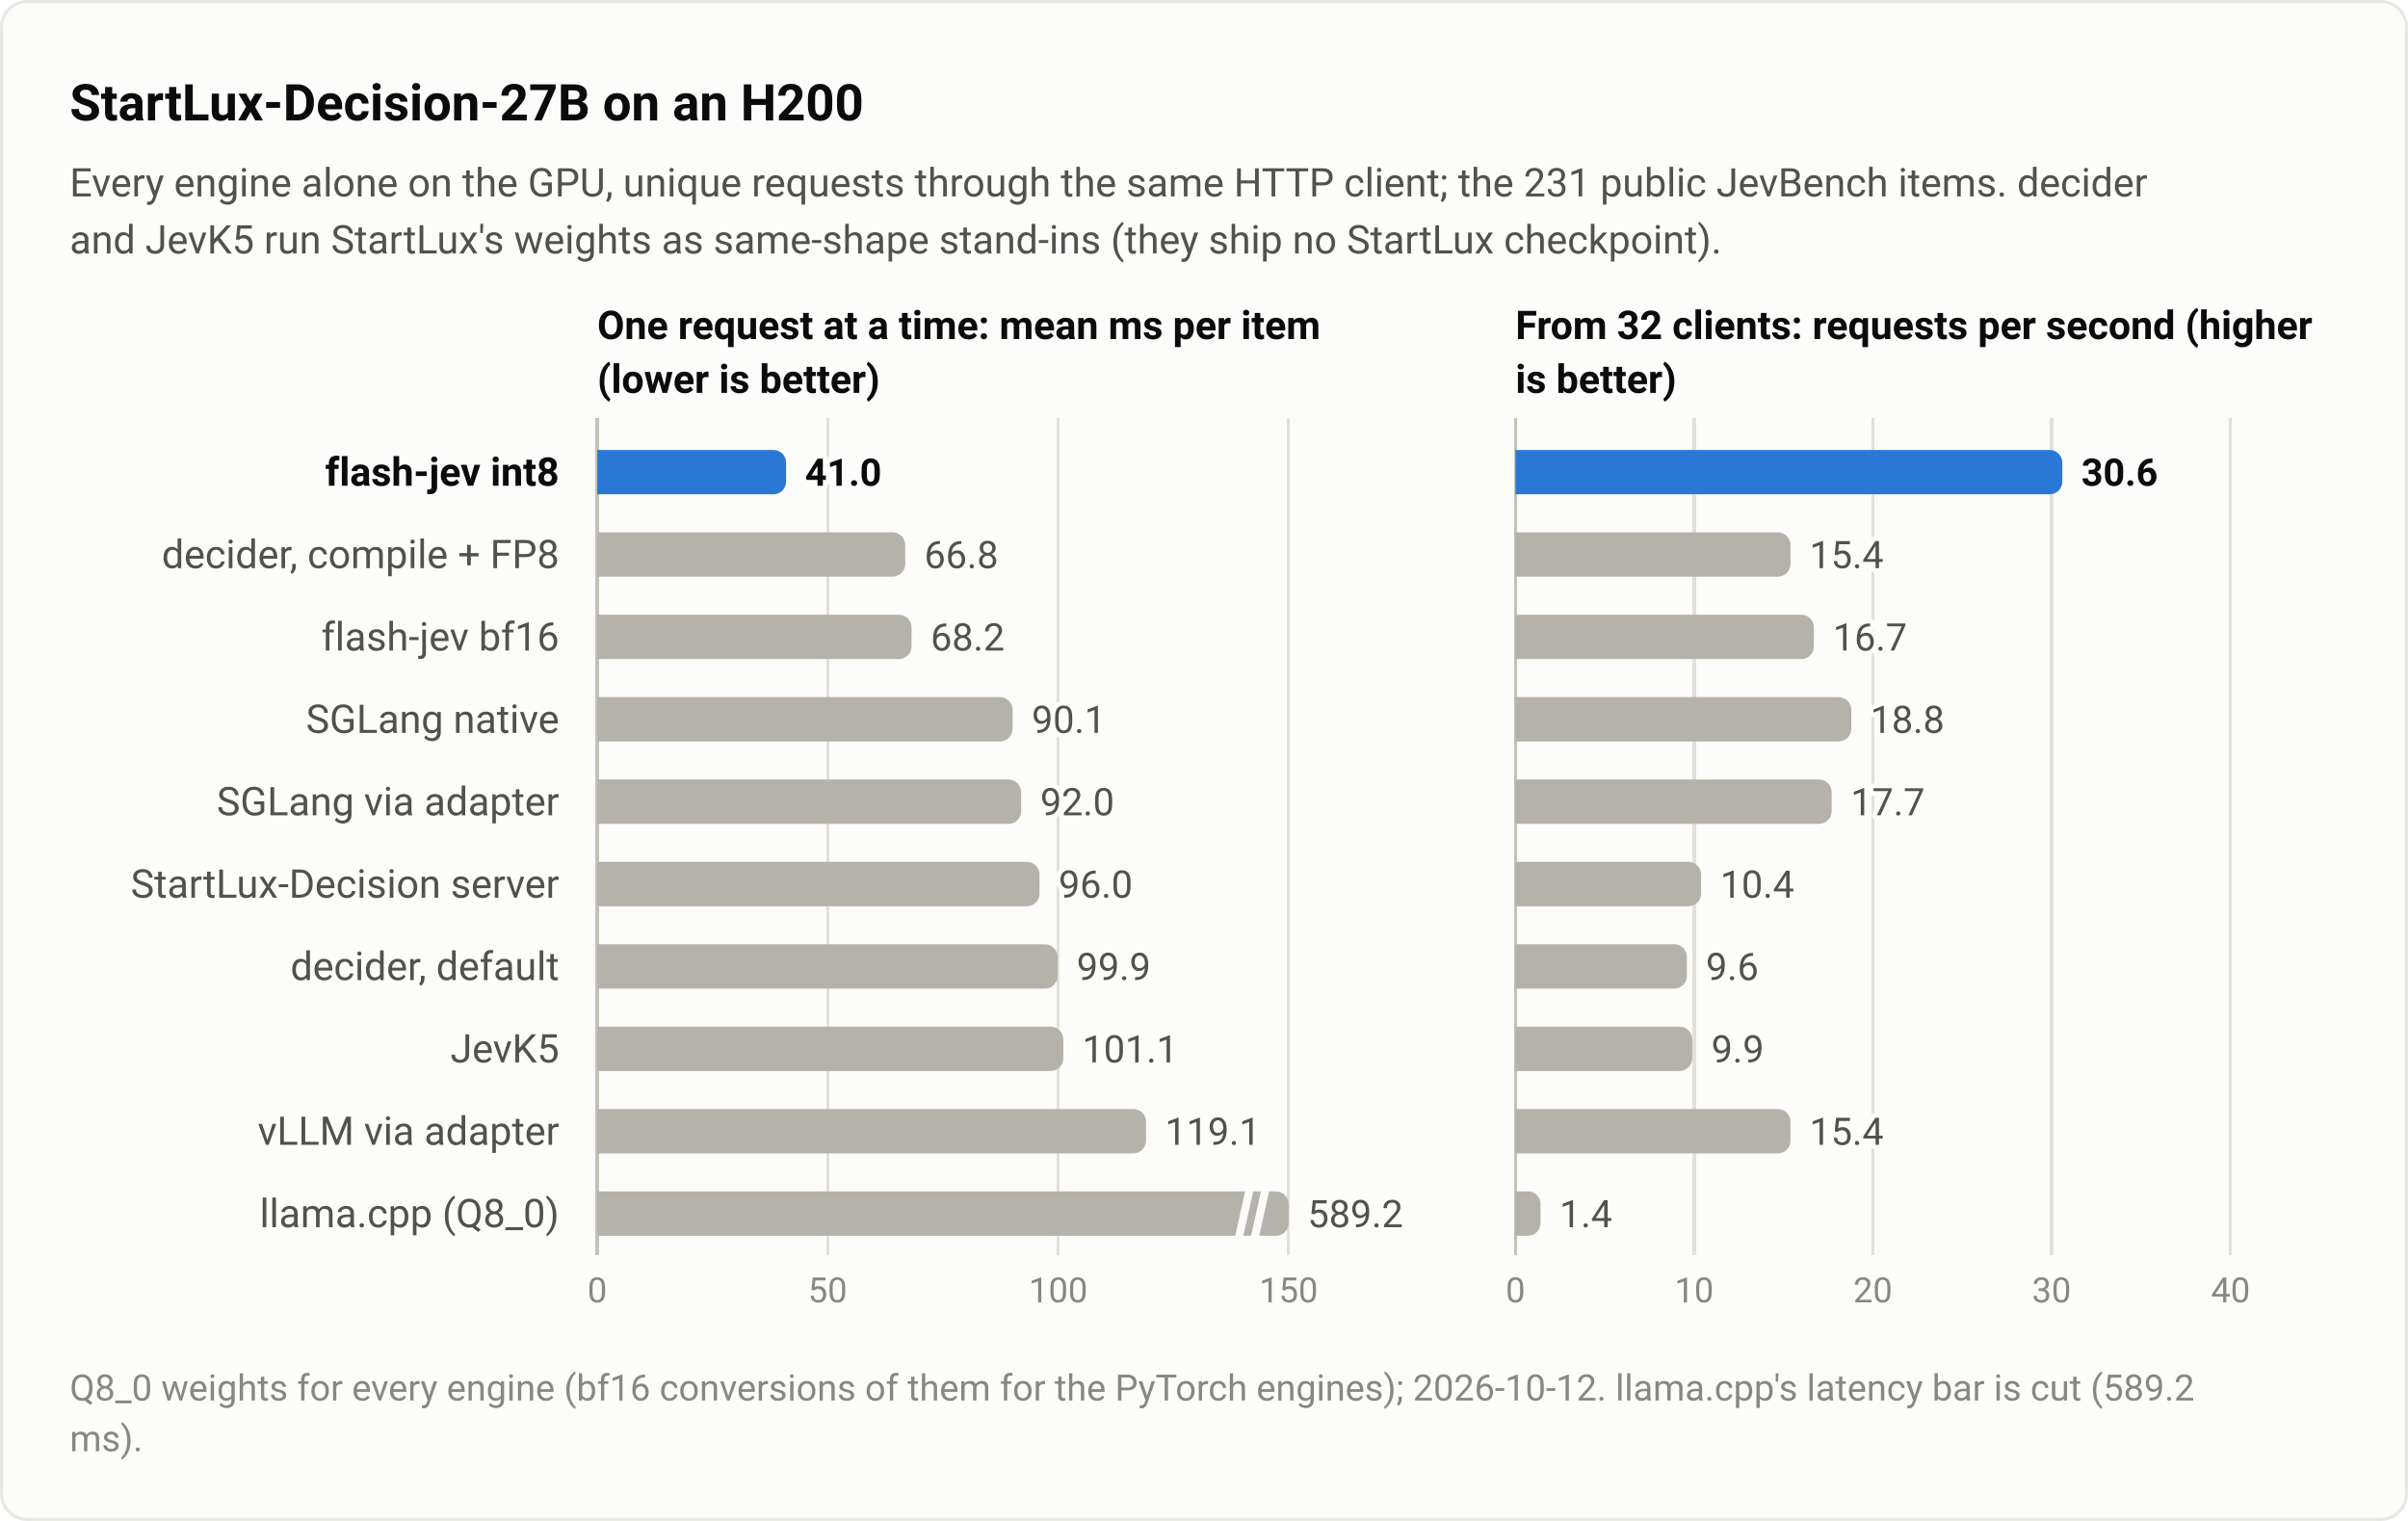
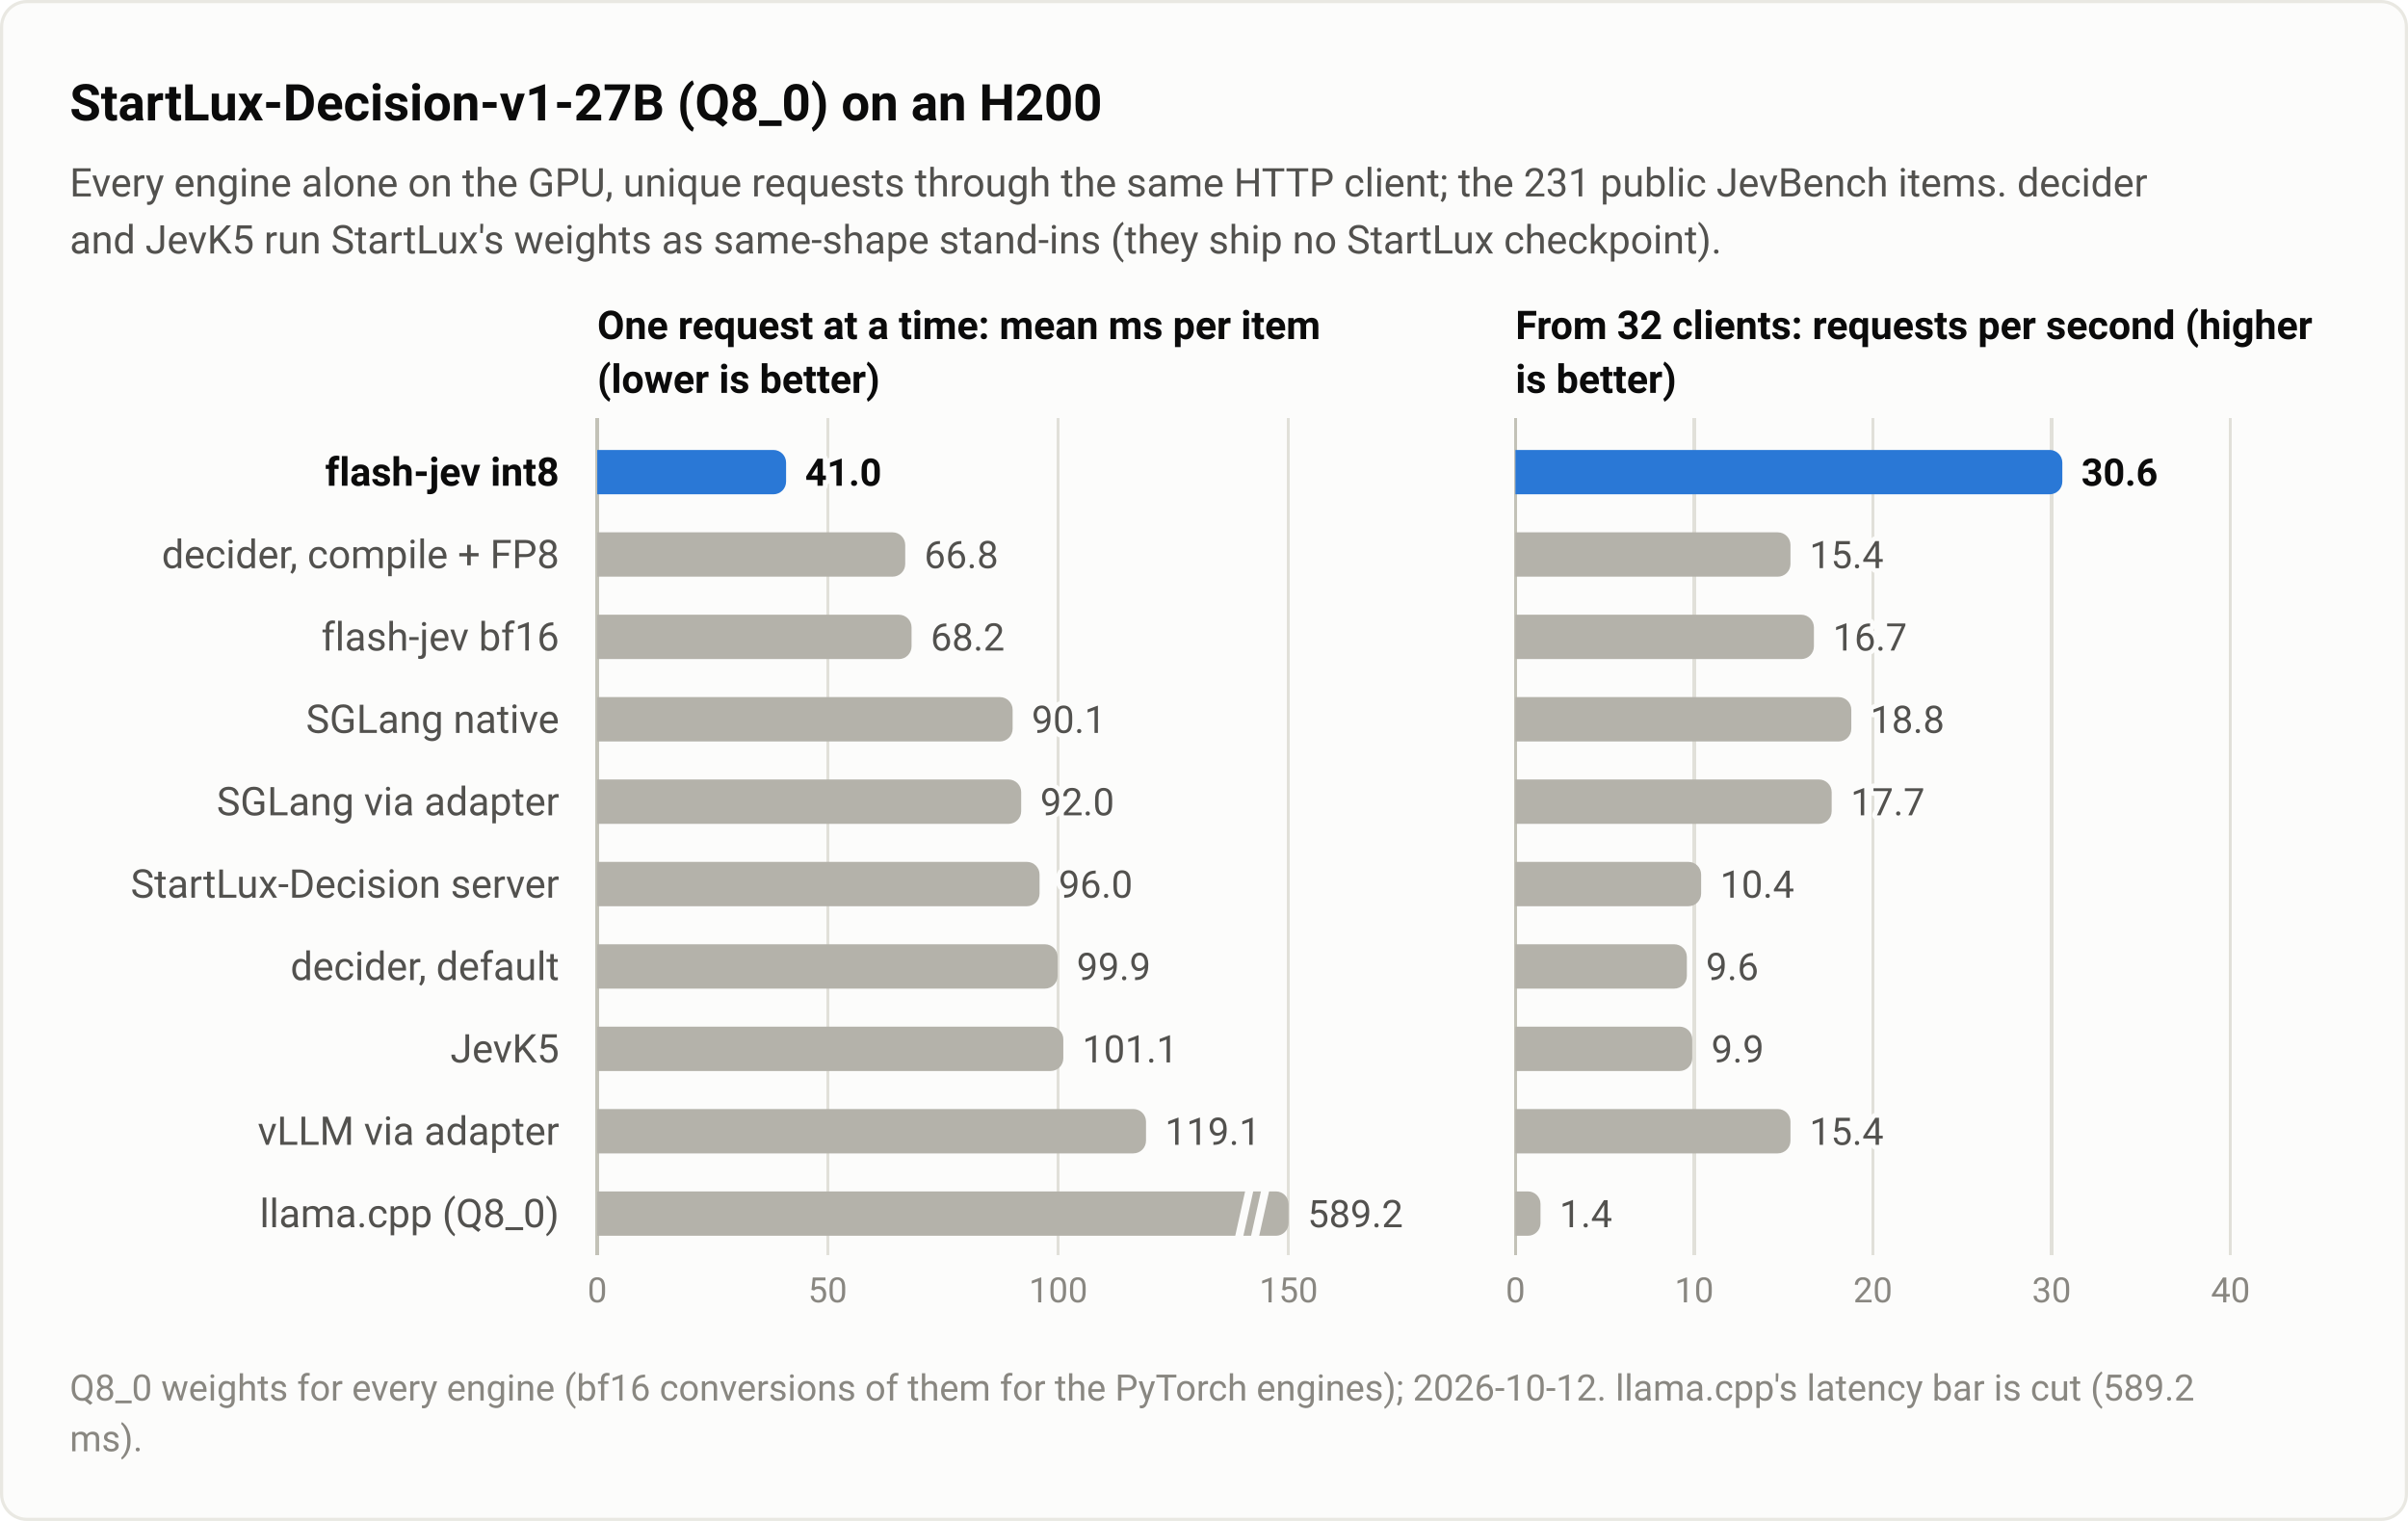
<svg xmlns="http://www.w3.org/2000/svg" width="760" height="480" viewBox="0 0 760 480" role="img" aria-labelledby="title desc" font-family="system-ui, -apple-system, 'Segoe UI', Roboto, 'Helvetica Neue', Arial, sans-serif">
  <rect x="0.5" y="0.5" width="759" height="479" rx="8" fill="#fcfcfb" stroke="#e9e8e2" />
-   <text x="22.0" y="38.0" font-size="16" fill="#0b0b0b" text-anchor="start" font-weight="600">StartLux-Decision-27B on an H200</text>
+   <text x="22.0" y="38.0" font-size="16" fill="#0b0b0b" text-anchor="start" font-weight="600">StartLux-Decision-v1-27B (Q8_0) on an H200</text>
  <text x="22.0" y="62.0" font-size="12.5" fill="#52514e" text-anchor="start" font-weight="400">Every engine alone on the GPU, unique requests through the same HTTP client; the 231 public JevBench items. decider</text>
  <text x="22.0" y="80.0" font-size="12.5" fill="#52514e" text-anchor="start" font-weight="400">and JevK5 run StartLux's weights as same-shape stand-ins (they ship no StartLux checkpoint).</text>
  <text x="188.5" y="107.0" font-size="12.5" fill="#0b0b0b" text-anchor="start" font-weight="600">One request at a time: mean ms per item</text>
  <text x="188.5" y="124.0" font-size="12.5" fill="#0b0b0b" text-anchor="start" font-weight="600">(lower is better)</text>
  <text x="188.5" y="411.0" font-size="11" fill="#898781" text-anchor="middle" font-weight="400" style="font-variant-numeric: tabular-nums">0</text>
  <line x1="261.2" y1="132.0" x2="261.2" y2="396.0" stroke="#e1e0d9" stroke-width="1" shape-rendering="crispEdges" />
  <text x="261.2" y="411.0" font-size="11" fill="#898781" text-anchor="middle" font-weight="400" style="font-variant-numeric: tabular-nums">50</text>
  <line x1="334.0" y1="132.0" x2="334.0" y2="396.0" stroke="#e1e0d9" stroke-width="1" shape-rendering="crispEdges" />
  <text x="334.0" y="411.0" font-size="11" fill="#898781" text-anchor="middle" font-weight="400" style="font-variant-numeric: tabular-nums">100</text>
  <line x1="406.7" y1="132.0" x2="406.7" y2="396.0" stroke="#e1e0d9" stroke-width="1" shape-rendering="crispEdges" />
  <text x="406.7" y="411.0" font-size="11" fill="#898781" text-anchor="middle" font-weight="400" style="font-variant-numeric: tabular-nums">150</text>
  <line x1="188.5" y1="132.0" x2="188.5" y2="396.0" stroke="#c3c2b7" stroke-width="1" shape-rendering="crispEdges" />
  <path d="M188.5,142.0 H244.1 A4.0,4.0 0 0 1 248.1,146.0 V152.0 A4.0,4.0 0 0 1 244.1,156.0 H188.5 Z" fill="#2a78d6" />
  <text x="254.1" y="153.3" font-size="12" fill="#0b0b0b" text-anchor="start" font-weight="600" style="font-variant-numeric: tabular-nums" stroke="#fcfcfb" stroke-width="3" stroke-linejoin="round" paint-order="stroke">41.0</text>
  <path d="M188.5,168.0 H281.7 A4.0,4.0 0 0 1 285.7,172.0 V178.0 A4.0,4.0 0 0 1 281.7,182.0 H188.5 Z" fill="#b4b2aa" />
  <text x="291.7" y="179.3" font-size="12" fill="#52514e" text-anchor="start" font-weight="400" style="font-variant-numeric: tabular-nums" stroke="#fcfcfb" stroke-width="3" stroke-linejoin="round" paint-order="stroke">66.8</text>
  <path d="M188.5,194.0 H283.7 A4.0,4.0 0 0 1 287.7,198.0 V204.0 A4.0,4.0 0 0 1 283.7,208.0 H188.5 Z" fill="#b4b2aa" />
  <text x="293.7" y="205.3" font-size="12" fill="#52514e" text-anchor="start" font-weight="400" style="font-variant-numeric: tabular-nums" stroke="#fcfcfb" stroke-width="3" stroke-linejoin="round" paint-order="stroke">68.2</text>
  <path d="M188.5,220.0 H315.6 A4.0,4.0 0 0 1 319.6,224.0 V230.0 A4.0,4.0 0 0 1 315.6,234.0 H188.5 Z" fill="#b4b2aa" />
  <text x="325.6" y="231.3" font-size="12" fill="#52514e" text-anchor="start" font-weight="400" style="font-variant-numeric: tabular-nums" stroke="#fcfcfb" stroke-width="3" stroke-linejoin="round" paint-order="stroke">90.1</text>
  <path d="M188.5,246.0 H318.3 A4.0,4.0 0 0 1 322.3,250.0 V256.0 A4.0,4.0 0 0 1 318.3,260.0 H188.5 Z" fill="#b4b2aa" />
  <text x="328.3" y="257.3" font-size="12" fill="#52514e" text-anchor="start" font-weight="400" style="font-variant-numeric: tabular-nums" stroke="#fcfcfb" stroke-width="3" stroke-linejoin="round" paint-order="stroke">92.0</text>
  <path d="M188.5,272.0 H324.1 A4.0,4.0 0 0 1 328.1,276.0 V282.0 A4.0,4.0 0 0 1 324.1,286.0 H188.5 Z" fill="#b4b2aa" />
  <text x="334.1" y="283.3" font-size="12" fill="#52514e" text-anchor="start" font-weight="400" style="font-variant-numeric: tabular-nums" stroke="#fcfcfb" stroke-width="3" stroke-linejoin="round" paint-order="stroke">96.0</text>
  <path d="M188.5,298.0 H329.8 A4.0,4.0 0 0 1 333.8,302.0 V308.0 A4.0,4.0 0 0 1 329.8,312.0 H188.5 Z" fill="#b4b2aa" />
  <text x="339.8" y="309.3" font-size="12" fill="#52514e" text-anchor="start" font-weight="400" style="font-variant-numeric: tabular-nums" stroke="#fcfcfb" stroke-width="3" stroke-linejoin="round" paint-order="stroke">99.9</text>
  <path d="M188.5,324.0 H331.6 A4.0,4.0 0 0 1 335.6,328.0 V334.0 A4.0,4.0 0 0 1 331.6,338.0 H188.5 Z" fill="#b4b2aa" />
  <text x="341.6" y="335.3" font-size="12" fill="#52514e" text-anchor="start" font-weight="400" style="font-variant-numeric: tabular-nums" stroke="#fcfcfb" stroke-width="3" stroke-linejoin="round" paint-order="stroke">101.1</text>
  <path d="M188.5,350.0 H357.7 A4.0,4.0 0 0 1 361.7,354.0 V360.0 A4.0,4.0 0 0 1 357.7,364.0 H188.5 Z" fill="#b4b2aa" />
  <text x="367.7" y="361.3" font-size="12" fill="#52514e" text-anchor="start" font-weight="400" style="font-variant-numeric: tabular-nums" stroke="#fcfcfb" stroke-width="3" stroke-linejoin="round" paint-order="stroke">119.1</text>
  <path d="M188.5,376.0 H402.7 A4.0,4.0 0 0 1 406.7,380.0 V386.0 A4.0,4.0 0 0 1 402.7,390.0 H188.5 Z" fill="#b4b2aa" />
  <line x1="390.7" y1="392.0" x2="394.7" y2="374.0" stroke="#fcfcfb" stroke-width="2.5" />
  <line x1="395.7" y1="392.0" x2="399.7" y2="374.0" stroke="#fcfcfb" stroke-width="2.5" />
  <text x="412.7" y="387.3" font-size="12" fill="#52514e" text-anchor="start" font-weight="400" style="font-variant-numeric: tabular-nums" stroke="#fcfcfb" stroke-width="3" stroke-linejoin="round" paint-order="stroke">589.2</text>
  <text x="478.3" y="107.0" font-size="12.5" fill="#0b0b0b" text-anchor="start" font-weight="600">From 32 clients: requests per second (higher</text>
  <text x="478.3" y="124.0" font-size="12.5" fill="#0b0b0b" text-anchor="start" font-weight="600">is better)</text>
  <text x="478.3" y="411.0" font-size="11" fill="#898781" text-anchor="middle" font-weight="400" style="font-variant-numeric: tabular-nums">0</text>
  <line x1="534.7" y1="132.0" x2="534.7" y2="396.0" stroke="#e1e0d9" stroke-width="1" shape-rendering="crispEdges" />
  <text x="534.7" y="411.0" font-size="11" fill="#898781" text-anchor="middle" font-weight="400" style="font-variant-numeric: tabular-nums">10</text>
  <line x1="591.1" y1="132.0" x2="591.1" y2="396.0" stroke="#e1e0d9" stroke-width="1" shape-rendering="crispEdges" />
  <text x="591.1" y="411.0" font-size="11" fill="#898781" text-anchor="middle" font-weight="400" style="font-variant-numeric: tabular-nums">20</text>
  <line x1="647.5" y1="132.0" x2="647.5" y2="396.0" stroke="#e1e0d9" stroke-width="1" shape-rendering="crispEdges" />
  <text x="647.5" y="411.0" font-size="11" fill="#898781" text-anchor="middle" font-weight="400" style="font-variant-numeric: tabular-nums">30</text>
  <line x1="704.0" y1="132.0" x2="704.0" y2="396.0" stroke="#e1e0d9" stroke-width="1" shape-rendering="crispEdges" />
  <text x="704.0" y="411.0" font-size="11" fill="#898781" text-anchor="middle" font-weight="400" style="font-variant-numeric: tabular-nums">40</text>
  <line x1="478.3" y1="132.0" x2="478.3" y2="396.0" stroke="#c3c2b7" stroke-width="1" shape-rendering="crispEdges" />
  <path d="M478.3,142.0 H646.9 A4.0,4.0 0 0 1 650.9,146.0 V152.0 A4.0,4.0 0 0 1 646.9,156.0 H478.3 Z" fill="#2a78d6" />
  <text x="656.9" y="153.3" font-size="12" fill="#0b0b0b" text-anchor="start" font-weight="600" style="font-variant-numeric: tabular-nums" stroke="#fcfcfb" stroke-width="3" stroke-linejoin="round" paint-order="stroke">30.6</text>
  <path d="M478.3,168.0 H561.1 A4.0,4.0 0 0 1 565.1,172.0 V178.0 A4.0,4.0 0 0 1 561.1,182.0 H478.3 Z" fill="#b4b2aa" />
  <text x="571.1" y="179.3" font-size="12" fill="#52514e" text-anchor="start" font-weight="400" style="font-variant-numeric: tabular-nums" stroke="#fcfcfb" stroke-width="3" stroke-linejoin="round" paint-order="stroke">15.4</text>
  <path d="M478.3,194.0 H568.5 A4.0,4.0 0 0 1 572.5,198.0 V204.0 A4.0,4.0 0 0 1 568.5,208.0 H478.3 Z" fill="#b4b2aa" />
  <text x="578.5" y="205.3" font-size="12" fill="#52514e" text-anchor="start" font-weight="400" style="font-variant-numeric: tabular-nums" stroke="#fcfcfb" stroke-width="3" stroke-linejoin="round" paint-order="stroke">16.7</text>
  <path d="M478.3,220.0 H580.3 A4.0,4.0 0 0 1 584.3,224.0 V230.0 A4.0,4.0 0 0 1 580.3,234.0 H478.3 Z" fill="#b4b2aa" />
  <text x="590.3" y="231.3" font-size="12" fill="#52514e" text-anchor="start" font-weight="400" style="font-variant-numeric: tabular-nums" stroke="#fcfcfb" stroke-width="3" stroke-linejoin="round" paint-order="stroke">18.8</text>
  <path d="M478.3,246.0 H574.1 A4.0,4.0 0 0 1 578.1,250.0 V256.0 A4.0,4.0 0 0 1 574.1,260.0 H478.3 Z" fill="#b4b2aa" />
  <text x="584.1" y="257.3" font-size="12" fill="#52514e" text-anchor="start" font-weight="400" style="font-variant-numeric: tabular-nums" stroke="#fcfcfb" stroke-width="3" stroke-linejoin="round" paint-order="stroke">17.7</text>
  <path d="M478.3,272.0 H532.9 A4.0,4.0 0 0 1 536.9,276.0 V282.0 A4.0,4.0 0 0 1 532.9,286.0 H478.3 Z" fill="#b4b2aa" />
  <text x="542.9" y="283.3" font-size="12" fill="#52514e" text-anchor="start" font-weight="400" style="font-variant-numeric: tabular-nums" stroke="#fcfcfb" stroke-width="3" stroke-linejoin="round" paint-order="stroke">10.4</text>
  <path d="M478.3,298.0 H528.4 A4.0,4.0 0 0 1 532.4,302.0 V308.0 A4.0,4.0 0 0 1 528.4,312.0 H478.3 Z" fill="#b4b2aa" />
  <text x="538.4" y="309.3" font-size="12" fill="#52514e" text-anchor="start" font-weight="400" style="font-variant-numeric: tabular-nums" stroke="#fcfcfb" stroke-width="3" stroke-linejoin="round" paint-order="stroke">9.6</text>
  <path d="M478.3,324.0 H530.1 A4.0,4.0 0 0 1 534.1,328.0 V334.0 A4.0,4.0 0 0 1 530.1,338.0 H478.3 Z" fill="#b4b2aa" />
  <text x="540.1" y="335.3" font-size="12" fill="#52514e" text-anchor="start" font-weight="400" style="font-variant-numeric: tabular-nums" stroke="#fcfcfb" stroke-width="3" stroke-linejoin="round" paint-order="stroke">9.9</text>
  <path d="M478.3,350.0 H561.1 A4.0,4.0 0 0 1 565.1,354.0 V360.0 A4.0,4.0 0 0 1 561.1,364.0 H478.3 Z" fill="#b4b2aa" />
  <text x="571.1" y="361.3" font-size="12" fill="#52514e" text-anchor="start" font-weight="400" style="font-variant-numeric: tabular-nums" stroke="#fcfcfb" stroke-width="3" stroke-linejoin="round" paint-order="stroke">15.4</text>
  <path d="M478.3,376.0 H482.2 A3.95,3.95 0 0 1 486.2,379.9 V386.1 A3.95,3.95 0 0 1 482.2,390.0 H478.3 Z" fill="#b4b2aa" />
  <text x="492.2" y="387.3" font-size="12" fill="#52514e" text-anchor="start" font-weight="400" style="font-variant-numeric: tabular-nums" stroke="#fcfcfb" stroke-width="3" stroke-linejoin="round" paint-order="stroke">1.4</text>
  <text x="176.5" y="153.3" font-size="12.5" fill="#0b0b0b" text-anchor="end" font-weight="600">flash-jev int8</text>
  <text x="176.5" y="179.3" font-size="12.5" fill="#52514e" text-anchor="end" font-weight="400">decider, compile + FP8</text>
  <text x="176.5" y="205.3" font-size="12.5" fill="#52514e" text-anchor="end" font-weight="400">flash-jev bf16</text>
  <text x="176.5" y="231.3" font-size="12.5" fill="#52514e" text-anchor="end" font-weight="400">SGLang native</text>
  <text x="176.5" y="257.3" font-size="12.5" fill="#52514e" text-anchor="end" font-weight="400">SGLang via adapter</text>
  <text x="176.5" y="283.3" font-size="12.5" fill="#52514e" text-anchor="end" font-weight="400">StartLux-Decision server</text>
  <text x="176.5" y="309.3" font-size="12.5" fill="#52514e" text-anchor="end" font-weight="400">decider, default</text>
  <text x="176.5" y="335.3" font-size="12.5" fill="#52514e" text-anchor="end" font-weight="400">JevK5</text>
  <text x="176.5" y="361.3" font-size="12.5" fill="#52514e" text-anchor="end" font-weight="400">vLLM via adapter</text>
  <text x="176.5" y="387.3" font-size="12.5" fill="#52514e" text-anchor="end" font-weight="400">llama.cpp (Q8_0)</text>
  <text x="22.0" y="442.0" font-size="11.5" fill="#898781" text-anchor="start" font-weight="400">Q8_0 weights for every engine (bf16 conversions of them for the PyTorch engines); 2026-10-12. llama.cpp's latency bar is cut (589.2</text>
  <text x="22.0" y="458.0" font-size="11.5" fill="#898781" text-anchor="start" font-weight="400">ms).</text>
</svg>
